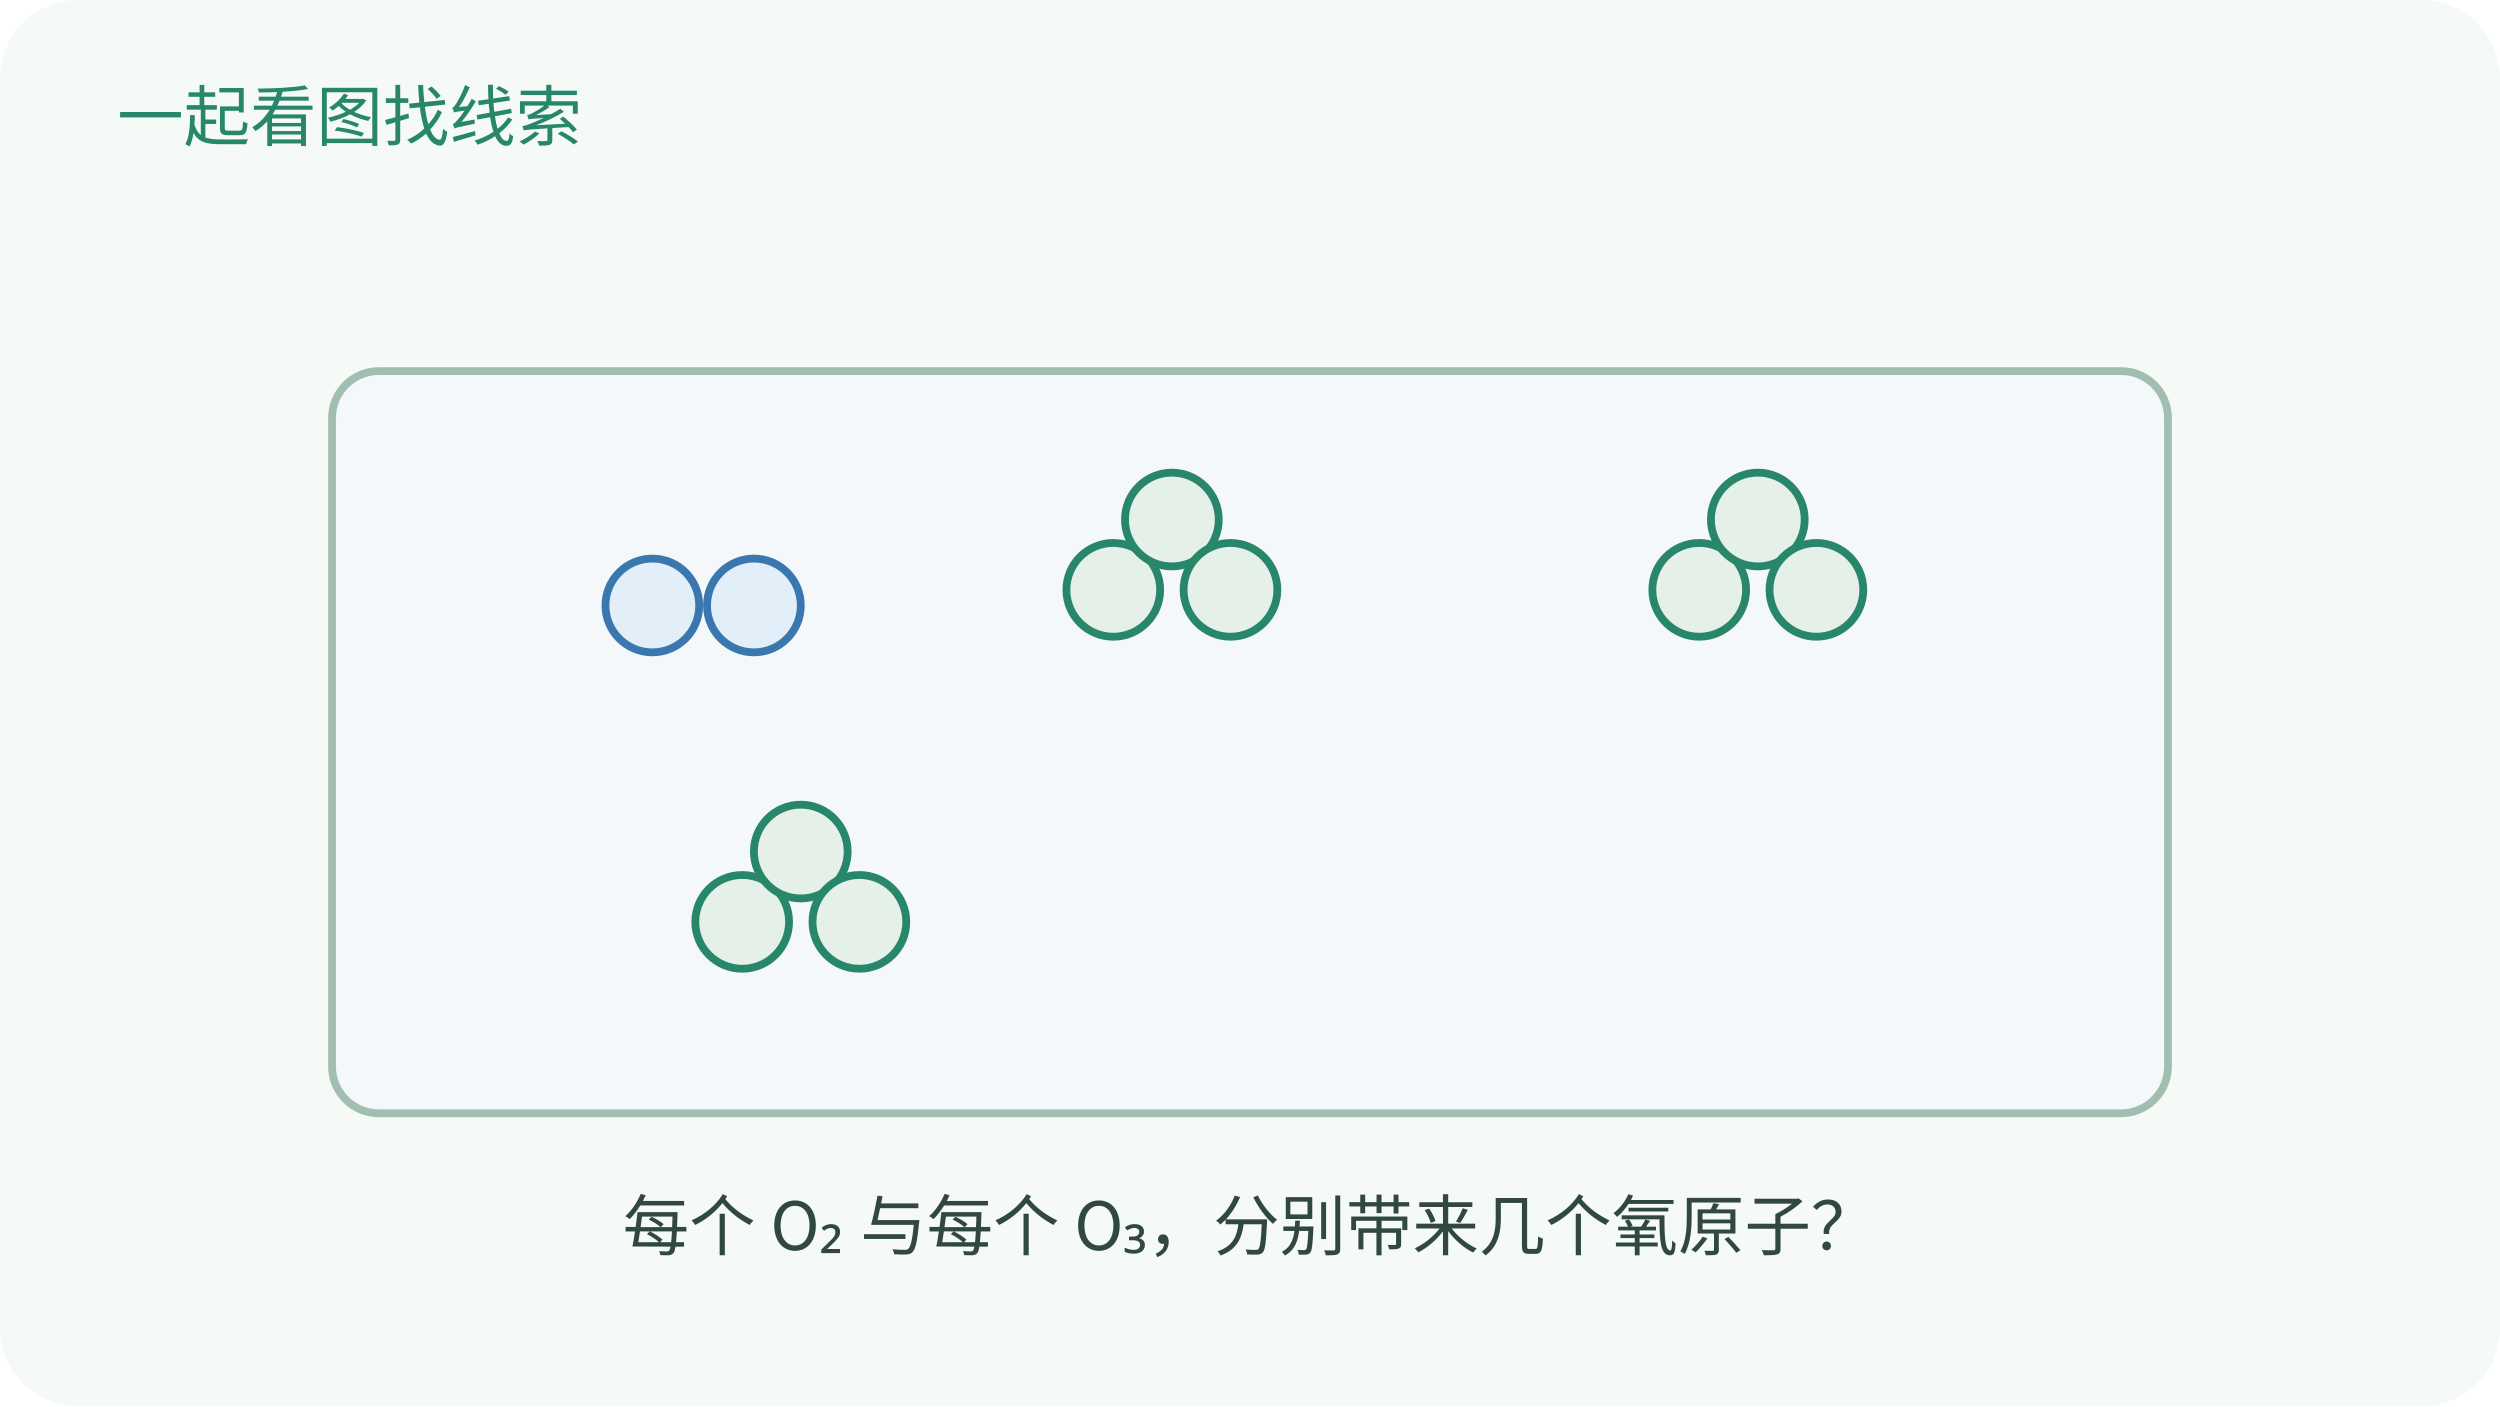
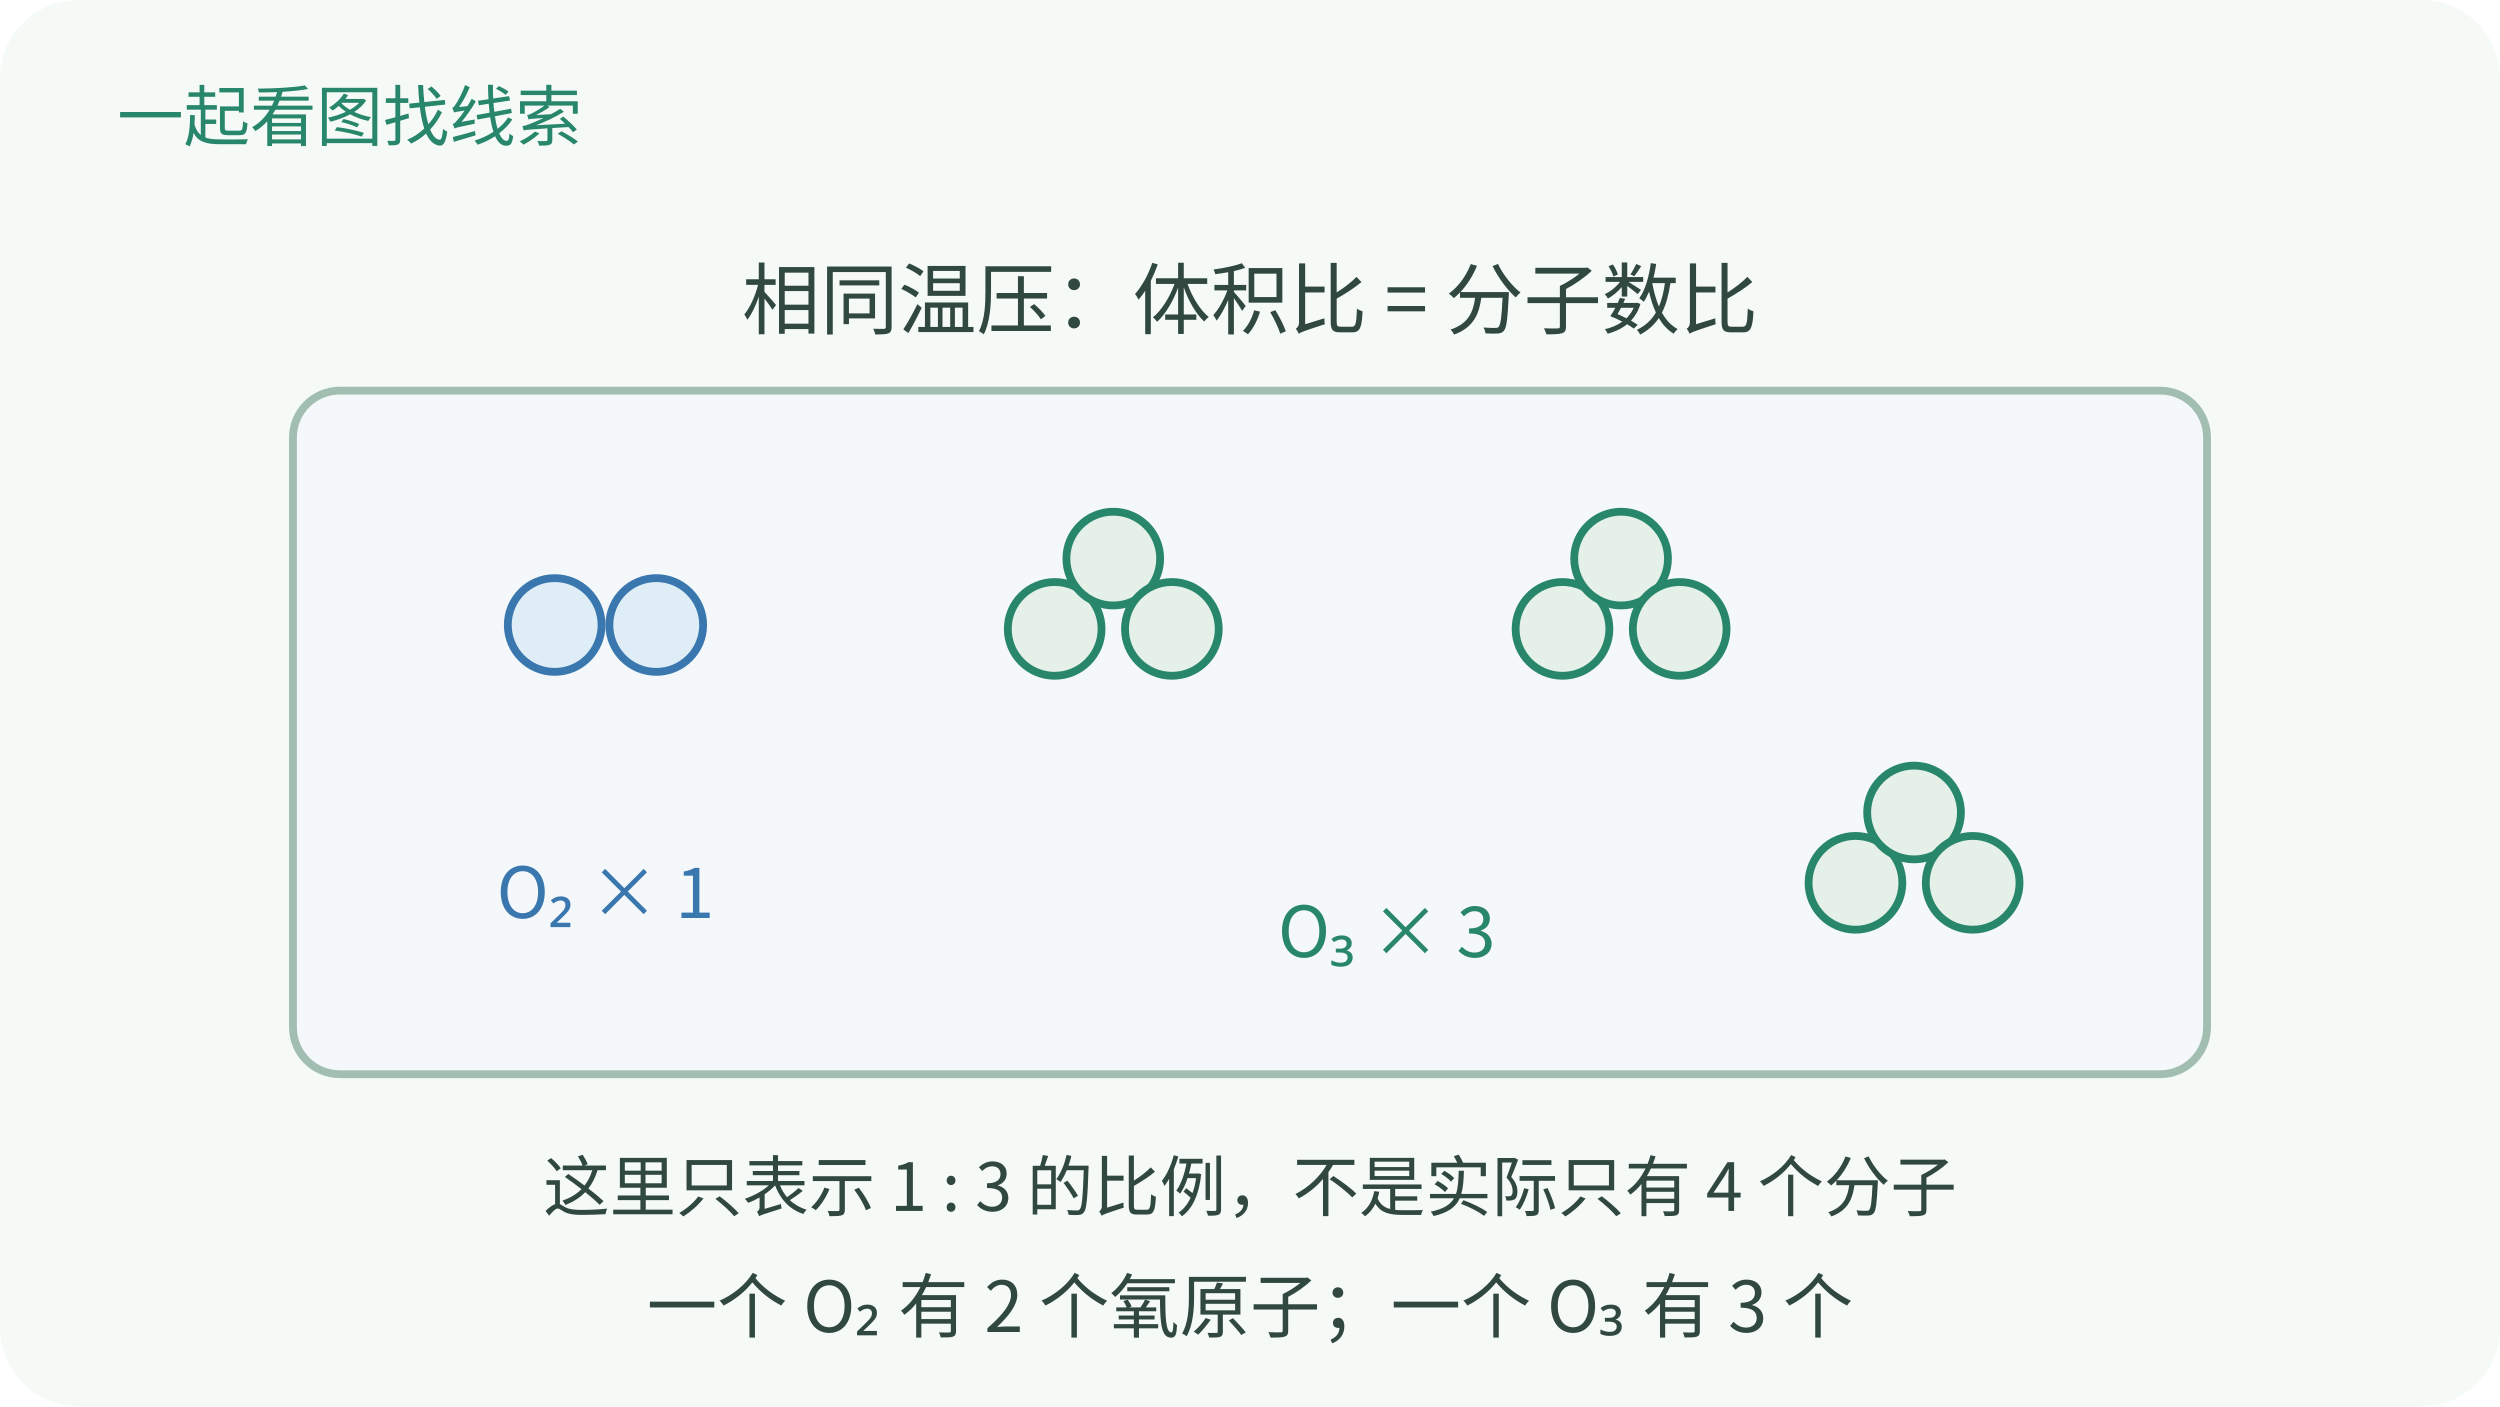
<svg xmlns="http://www.w3.org/2000/svg" viewBox="0 0 640 360" role="img" aria-labelledby="title desc">
  <rect width="640" height="360" rx="20" fill="#f5faf7" />
  <g font-family="Microsoft YaHei, PingFang SC, Noto Sans CJK SC, sans-serif">
    <text x="30" y="36" fill="#28866b" font-size="17" text-anchor="start">一起看图找线索</text>
-     <rect x="85" y="95" width="470" height="190" rx="12" fill="#f4f8fb" stroke="#a1beb0" stroke-width="2" />
-     <circle cx="167" cy="155" r="12" fill="#e2eff8" stroke="#3977ae" stroke-width="2" />
-     <circle cx="193" cy="155" r="12" fill="#e2eff8" stroke="#3977ae" stroke-width="2" />
-     <circle cx="285" cy="151" r="12" fill="#e4f0e8" stroke="#28866b" stroke-width="2" />
-     <circle cx="300" cy="133" r="12" fill="#e4f0e8" stroke="#28866b" stroke-width="2" />
-     <circle cx="315" cy="151" r="12" fill="#e4f0e8" stroke="#28866b" stroke-width="2" />
-     <circle cx="435" cy="151" r="12" fill="#e4f0e8" stroke="#28866b" stroke-width="2" />
-     <circle cx="450" cy="133" r="12" fill="#e4f0e8" stroke="#28866b" stroke-width="2" />
-     <circle cx="465" cy="151" r="12" fill="#e4f0e8" stroke="#28866b" stroke-width="2" />
-     <circle cx="190" cy="236" r="12" fill="#e4f0e8" stroke="#28866b" stroke-width="2" />
-     <circle cx="205" cy="218" r="12" fill="#e4f0e8" stroke="#28866b" stroke-width="2" />
-     <circle cx="220" cy="236" r="12" fill="#e4f0e8" stroke="#28866b" stroke-width="2" />
-     <text x="320" y="320" fill="#30483f" font-size="17" text-anchor="middle">每个 O₂ 与每个 O₃，分别带来几个氧原子？</text>
+     <rect x="75" y="100" width="490" height="175" rx="12" fill="#f4f8fb" stroke="#a1beb0" stroke-width="2" />
+     <circle cx="142" cy="160" r="12" fill="#dfedf7" stroke="#3977ae" stroke-width="2" />
+     <circle cx="168" cy="160" r="12" fill="#dfedf7" stroke="#3977ae" stroke-width="2" />
+     <text x="155" y="235" fill="#3977ae" font-size="18" text-anchor="middle">O₂ × 1</text>
+     <circle cx="270" cy="161" r="12" fill="#e4f0e8" stroke="#28866b" stroke-width="2" />
+     <circle cx="285" cy="143" r="12" fill="#e4f0e8" stroke="#28866b" stroke-width="2" />
+     <circle cx="300" cy="161" r="12" fill="#e4f0e8" stroke="#28866b" stroke-width="2" />
+     <circle cx="400" cy="161" r="12" fill="#e4f0e8" stroke="#28866b" stroke-width="2" />
+     <circle cx="415" cy="143" r="12" fill="#e4f0e8" stroke="#28866b" stroke-width="2" />
+     <circle cx="430" cy="161" r="12" fill="#e4f0e8" stroke="#28866b" stroke-width="2" />
+     <circle cx="475" cy="226" r="12" fill="#e4f0e8" stroke="#28866b" stroke-width="2" />
+     <circle cx="490" cy="208" r="12" fill="#e4f0e8" stroke="#28866b" stroke-width="2" />
+     <circle cx="505" cy="226" r="12" fill="#e4f0e8" stroke="#28866b" stroke-width="2" />
+     <text x="355" y="245" fill="#28866b" font-size="18" text-anchor="middle">O₃ × 3</text>
+     <text x="320" y="84" fill="#30483f" font-size="20" text-anchor="middle">相同温压：体积比 = 分子数比</text>
+     <text x="320" y="310" fill="#30483f" font-size="17" text-anchor="middle">这里只表示 1 : 3 的比例，不是实际只有 4 个分子</text>
+     <text x="320" y="341" fill="#30483f" font-size="18" text-anchor="middle">一个 O₂ 有 2 个氧原子；一个 O₃ 有 3 个</text>
  </g>
</svg>
